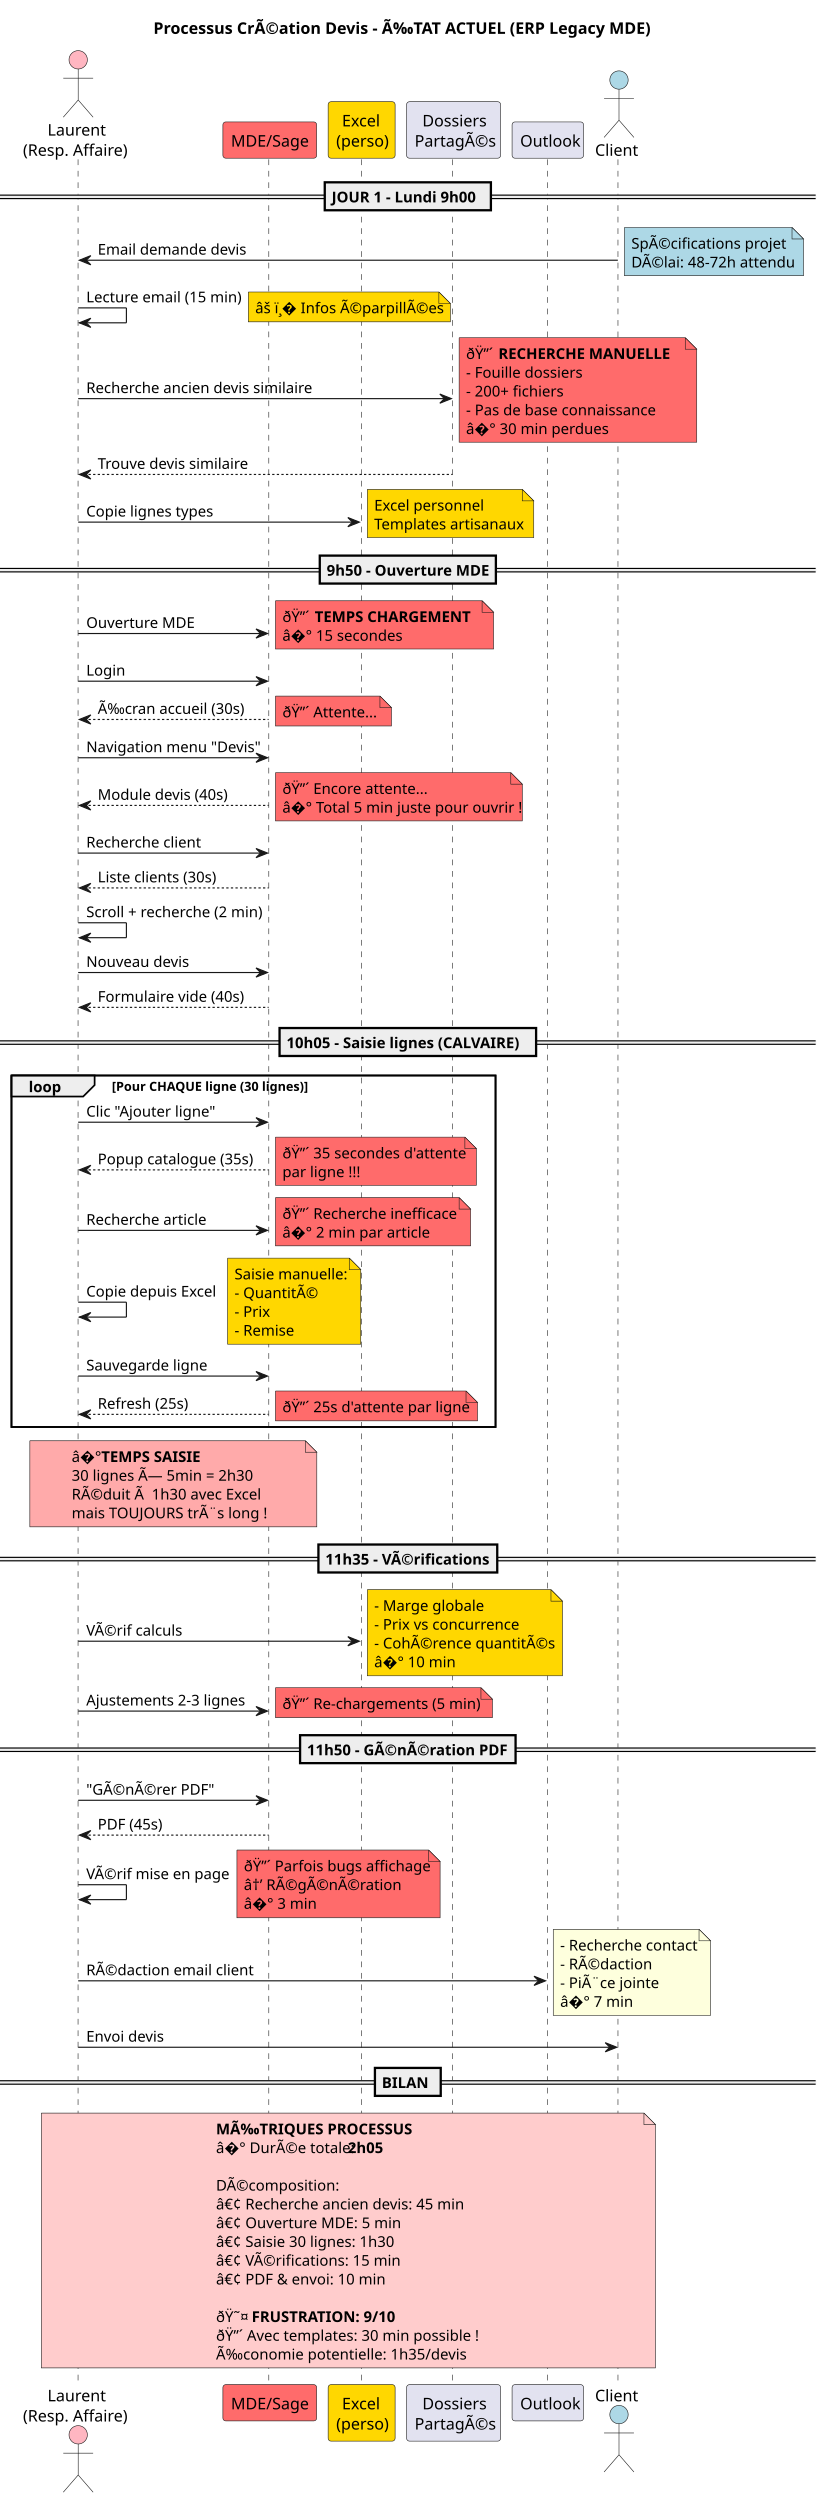
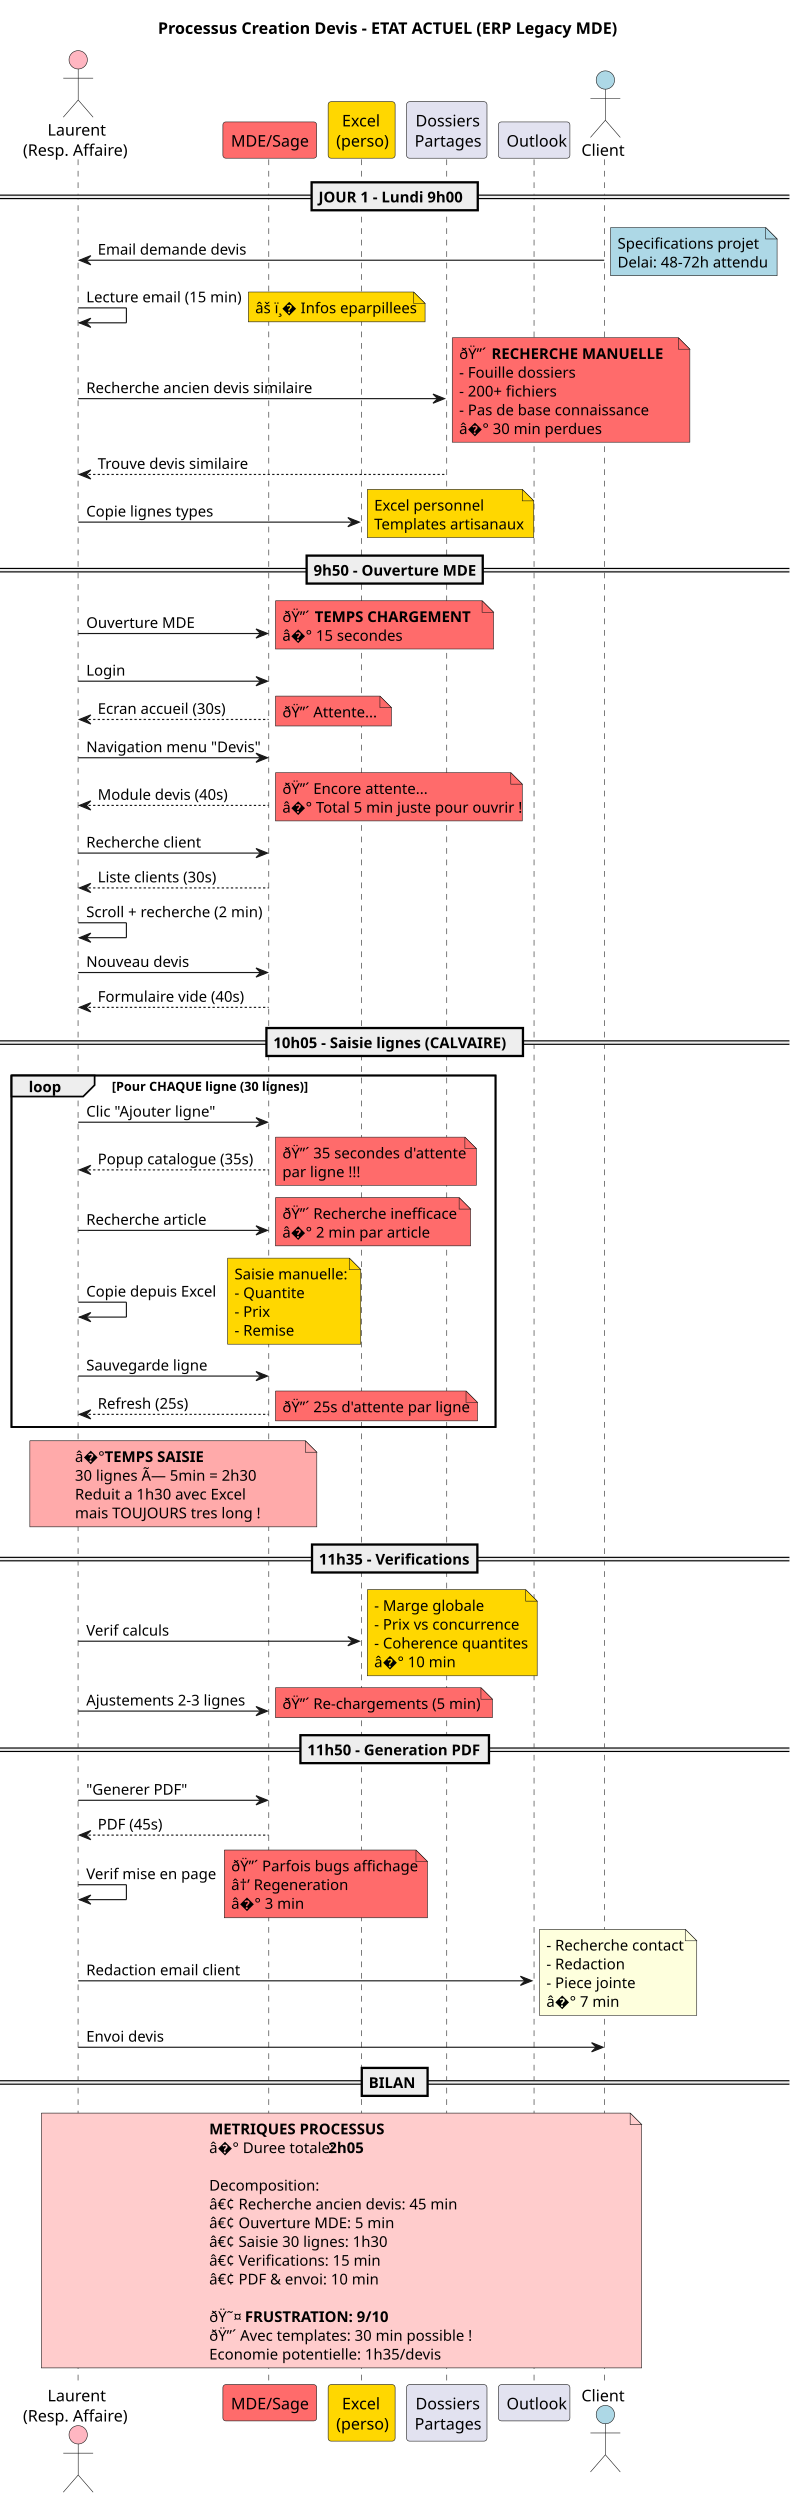
- <svg xmlns="http://www.w3.org/2000/svg" contentStyleType="text/css" height="2178px" preserveAspectRatio="none" style="width:717px;height:2178px;background:#FFFFFF;" version="1.1" viewBox="0 0 717 2178" width="717px" zoomAndPan="magnify">
+ <svg xmlns="http://www.w3.org/2000/svg" contentStyleType="text/css" height="2178px" preserveAspectRatio="none" style="width:694px;height:2178px;background:#FFFFFF;" version="1.1" viewBox="0 0 694 2178" width="694px" zoomAndPan="magnify">
  <defs />
  <g>
-     <text fill="#000000" font-family="sans-serif" font-size="14" font-weight="bold" lengthAdjust="spacing" textLength="442.326" x="133.637" y="29.533">Processus CrÃ©ation Devis - Ã‰TAT ACTUEL (ERP Legacy MDE)</text>
+     <text fill="#000000" font-family="sans-serif" font-size="14" font-weight="bold" lengthAdjust="spacing" textLength="411.537" x="137.588" y="29.533">Processus Creation Devis - ETAT ACTUEL (ERP Legacy MDE)</text>
    <rect fill="none" height="306.219" style="stroke:#000000;stroke-width:1.5;" width="421.718" x="10" y="936.969" />
    <line style="stroke:#181818;stroke-width:0.5;stroke-dasharray:5.0,5.0;" x1="68" x2="68" y1="138.828" y2="2078.492" />
    <line style="stroke:#181818;stroke-width:0.5;stroke-dasharray:5.0,5.0;" x1="234.181" x2="234.181" y1="138.828" y2="2078.492" />
    <line style="stroke:#181818;stroke-width:0.5;stroke-dasharray:5.0,5.0;" x1="314.877" x2="314.877" y1="138.828" y2="2078.492" />
-     <line style="stroke:#181818;stroke-width:0.5;stroke-dasharray:5.0,5.0;" x1="394.222" x2="394.222" y1="138.828" y2="2078.492" />
-     <line style="stroke:#181818;stroke-width:0.5;stroke-dasharray:5.0,5.0;" x1="477.123" x2="477.123" y1="138.828" y2="2078.492" />
-     <line style="stroke:#181818;stroke-width:0.5;stroke-dasharray:5.0,5.0;" x1="538.371" x2="538.371" y1="138.828" y2="2078.492" />
+     <line style="stroke:#181818;stroke-width:0.5;stroke-dasharray:5.0,5.0;" x1="389.222" x2="389.222" y1="138.828" y2="2078.492" />
+     <line style="stroke:#181818;stroke-width:0.5;stroke-dasharray:5.0,5.0;" x1="465.256" x2="465.256" y1="138.828" y2="2078.492" />
+     <line style="stroke:#181818;stroke-width:0.5;stroke-dasharray:5.0,5.0;" x1="526.504" x2="526.504" y1="138.828" y2="2078.492" />
    <text fill="#000000" font-family="sans-serif" font-size="14" lengthAdjust="spacing" textLength="47.482" x="41.383" y="118.143">Laurent</text>
    <text fill="#000000" font-family="sans-serif" font-size="14" lengthAdjust="spacing" textLength="90.248" x="20" y="135.752">(Resp. Affaire)</text>
    <ellipse cx="68.124" cy="52.109" fill="#FFB6C1" rx="8" ry="8" style="stroke:#181818;stroke-width:0.5;" />
    <path d="M68.124,60.109 L68.124,87.109 M55.124,68.109 L81.124,68.109 M68.124,87.109 L55.124,102.109 M68.124,87.109 L81.124,102.109 " fill="none" style="stroke:#181818;stroke-width:0.5;" />
    <text fill="#000000" font-family="sans-serif" font-size="14" lengthAdjust="spacing" textLength="47.482" x="41.383" y="2092.025">Laurent</text>
    <text fill="#000000" font-family="sans-serif" font-size="14" lengthAdjust="spacing" textLength="90.248" x="20" y="2109.635">(Resp. Affaire)</text>
    <ellipse cx="68.124" cy="2121.211" fill="#FFB6C1" rx="8" ry="8" style="stroke:#181818;stroke-width:0.5;" />
    <path d="M68.124,2129.211 L68.124,2156.211 M55.124,2137.211 L81.124,2137.211 M68.124,2156.211 L55.124,2171.211 M68.124,2156.211 L81.124,2171.211 " fill="none" style="stroke:#181818;stroke-width:0.5;" />
    <rect fill="#FF6B6B" height="31.609" rx="2.5" ry="2.5" style="stroke:#181818;stroke-width:0.5;" width="81.696" x="194.181" y="106.219" />
    <text fill="#000000" font-family="sans-serif" font-size="14" lengthAdjust="spacing" textLength="67.696" x="201.181" y="127.752">MDE/Sage</text>
    <rect fill="#FF6B6B" height="31.609" rx="2.5" ry="2.5" style="stroke:#181818;stroke-width:0.5;" width="81.696" x="194.181" y="2077.492" />
    <text fill="#000000" font-family="sans-serif" font-size="14" lengthAdjust="spacing" textLength="67.696" x="201.181" y="2099.025">MDE/Sage</text>
    <rect fill="#FFD700" height="49.219" rx="2.5" ry="2.5" style="stroke:#181818;stroke-width:0.5;" width="58.345" x="285.877" y="88.609" />
    <text fill="#000000" font-family="sans-serif" font-size="14" lengthAdjust="spacing" textLength="34.234" x="297.932" y="110.143">Excel</text>
    <text fill="#000000" font-family="sans-serif" font-size="14" lengthAdjust="spacing" textLength="44.345" x="292.877" y="127.752">(perso)</text>
    <rect fill="#FFD700" height="49.219" rx="2.5" ry="2.5" style="stroke:#181818;stroke-width:0.5;" width="58.345" x="285.877" y="2077.492" />
    <text fill="#000000" font-family="sans-serif" font-size="14" lengthAdjust="spacing" textLength="34.234" x="297.932" y="2099.025">Excel</text>
    <text fill="#000000" font-family="sans-serif" font-size="14" lengthAdjust="spacing" textLength="44.345" x="292.877" y="2116.635">(perso)</text>
-     <rect fill="#E2E2F0" height="49.219" rx="2.5" ry="2.5" style="stroke:#181818;stroke-width:0.5;" width="81.901" x="354.222" y="88.609" />
-     <text fill="#000000" font-family="sans-serif" font-size="14" lengthAdjust="spacing" textLength="54.455" x="367.945" y="110.143">Dossiers</text>
-     <text fill="#000000" font-family="sans-serif" font-size="14" lengthAdjust="spacing" textLength="67.901" x="361.222" y="127.752">PartagÃ©s</text>
-     <rect fill="#E2E2F0" height="49.219" rx="2.5" ry="2.5" style="stroke:#181818;stroke-width:0.5;" width="81.901" x="354.222" y="2077.492" />
-     <text fill="#000000" font-family="sans-serif" font-size="14" lengthAdjust="spacing" textLength="54.455" x="367.945" y="2099.025">Dossiers</text>
-     <text fill="#000000" font-family="sans-serif" font-size="14" lengthAdjust="spacing" textLength="67.901" x="361.222" y="2116.635">PartagÃ©s</text>
-     <rect fill="#E2E2F0" height="31.609" rx="2.5" ry="2.5" style="stroke:#181818;stroke-width:0.5;" width="62.248" x="446.123" y="106.219" />
-     <text fill="#000000" font-family="sans-serif" font-size="14" lengthAdjust="spacing" textLength="48.248" x="453.123" y="127.752">Outlook</text>
-     <rect fill="#E2E2F0" height="31.609" rx="2.5" ry="2.5" style="stroke:#181818;stroke-width:0.5;" width="62.248" x="446.123" y="2077.492" />
-     <text fill="#000000" font-family="sans-serif" font-size="14" lengthAdjust="spacing" textLength="48.248" x="453.123" y="2099.025">Outlook</text>
-     <text fill="#000000" font-family="sans-serif" font-size="14" lengthAdjust="spacing" textLength="35.793" x="518.371" y="135.752">Client</text>
-     <ellipse cx="539.268" cy="69.719" fill="#ADD8E6" rx="8" ry="8" style="stroke:#181818;stroke-width:0.5;" />
-     <path d="M539.268,77.719 L539.268,104.719 M526.268,85.719 L552.268,85.719 M539.268,104.719 L526.268,119.719 M539.268,104.719 L552.268,119.719 " fill="none" style="stroke:#181818;stroke-width:0.5;" />
-     <text fill="#000000" font-family="sans-serif" font-size="14" lengthAdjust="spacing" textLength="35.793" x="518.371" y="2092.025">Client</text>
-     <ellipse cx="539.268" cy="2103.602" fill="#ADD8E6" rx="8" ry="8" style="stroke:#181818;stroke-width:0.5;" />
-     <path d="M539.268,2111.602 L539.268,2138.602 M526.268,2119.602 L552.268,2119.602 M539.268,2138.602 L526.268,2153.602 M539.268,2138.602 L552.268,2153.602 " fill="none" style="stroke:#181818;stroke-width:0.5;" />
-     <rect fill="#EEEEEE" height="3" style="stroke:#EEEEEE;stroke-width:1;" width="710.6" x="0" y="170.004" />
-     <line style="stroke:#000000;stroke-width:1;" x1="0" x2="710.6" y1="170.004" y2="170.004" />
-     <line style="stroke:#000000;stroke-width:1;" x1="0" x2="710.6" y1="173.004" y2="173.004" />
-     <rect fill="#EEEEEE" height="24.352" style="stroke:#000000;stroke-width:2;" width="144.743" x="282.928" y="158.828" />
-     <text fill="#000000" font-family="sans-serif" font-size="13" font-weight="bold" lengthAdjust="spacing" textLength="127.131" x="288.928" y="176.323">JOUR 1 - Lundi 9h00</text>
+     <rect fill="#E2E2F0" height="49.219" rx="2.5" ry="2.5" style="stroke:#181818;stroke-width:0.5;" width="70.034" x="354.222" y="88.609" />
+     <text fill="#000000" font-family="sans-serif" font-size="14" lengthAdjust="spacing" textLength="54.455" x="362.011" y="110.143">Dossiers</text>
+     <text fill="#000000" font-family="sans-serif" font-size="14" lengthAdjust="spacing" textLength="56.034" x="361.222" y="127.752">Partages</text>
+     <rect fill="#E2E2F0" height="49.219" rx="2.5" ry="2.5" style="stroke:#181818;stroke-width:0.5;" width="70.034" x="354.222" y="2077.492" />
+     <text fill="#000000" font-family="sans-serif" font-size="14" lengthAdjust="spacing" textLength="54.455" x="362.011" y="2099.025">Dossiers</text>
+     <text fill="#000000" font-family="sans-serif" font-size="14" lengthAdjust="spacing" textLength="56.034" x="361.222" y="2116.635">Partages</text>
+     <rect fill="#E2E2F0" height="31.609" rx="2.5" ry="2.5" style="stroke:#181818;stroke-width:0.5;" width="62.248" x="434.256" y="106.219" />
+     <text fill="#000000" font-family="sans-serif" font-size="14" lengthAdjust="spacing" textLength="48.248" x="441.256" y="127.752">Outlook</text>
+     <rect fill="#E2E2F0" height="31.609" rx="2.5" ry="2.5" style="stroke:#181818;stroke-width:0.5;" width="62.248" x="434.256" y="2077.492" />
+     <text fill="#000000" font-family="sans-serif" font-size="14" lengthAdjust="spacing" textLength="48.248" x="441.256" y="2099.025">Outlook</text>
+     <text fill="#000000" font-family="sans-serif" font-size="14" lengthAdjust="spacing" textLength="35.793" x="506.504" y="135.752">Client</text>
+     <ellipse cx="527.4" cy="69.719" fill="#ADD8E6" rx="8" ry="8" style="stroke:#181818;stroke-width:0.5;" />
+     <path d="M527.4,77.719 L527.4,104.719 M514.4,85.719 L540.4,85.719 M527.4,104.719 L514.4,119.719 M527.4,104.719 L540.4,119.719 " fill="none" style="stroke:#181818;stroke-width:0.5;" />
+     <text fill="#000000" font-family="sans-serif" font-size="14" lengthAdjust="spacing" textLength="35.793" x="506.504" y="2092.025">Client</text>
+     <ellipse cx="527.4" cy="2103.602" fill="#ADD8E6" rx="8" ry="8" style="stroke:#181818;stroke-width:0.5;" />
+     <path d="M527.4,2111.602 L527.4,2138.602 M514.4,2119.602 L540.4,2119.602 M527.4,2138.602 L514.4,2153.602 M527.4,2138.602 L540.4,2153.602 " fill="none" style="stroke:#181818;stroke-width:0.5;" />
+     <rect fill="#EEEEEE" height="3" style="stroke:#EEEEEE;stroke-width:1;" width="687.713" x="0" y="170.004" />
+     <line style="stroke:#000000;stroke-width:1;" x1="0" x2="687.713" y1="170.004" y2="170.004" />
+     <line style="stroke:#000000;stroke-width:1;" x1="0" x2="687.713" y1="173.004" y2="173.004" />
+     <rect fill="#EEEEEE" height="24.352" style="stroke:#000000;stroke-width:2;" width="144.743" x="271.485" y="158.828" />
+     <text fill="#000000" font-family="sans-serif" font-size="13" font-weight="bold" lengthAdjust="spacing" textLength="127.131" x="277.485" y="176.323">JOUR 1 - Lundi 9h00</text>
    <polygon fill="#181818" points="79.124,222.707,69.124,226.707,79.124,230.707,75.124,226.707" style="stroke:#181818;stroke-width:1;" />
-     <line style="stroke:#181818;stroke-width:1;" x1="73.124" x2="538.268" y1="226.707" y2="226.707" />
+     <line style="stroke:#181818;stroke-width:1;" x1="73.124" x2="526.4" y1="226.707" y2="226.707" />
    <text fill="#000000" font-family="sans-serif" font-size="13" lengthAdjust="spacing" textLength="124.287" x="85.124" y="221.851">Email demande devis</text>
-     <path d="M544,198.18 L544,240.18 L700,240.18 L700,208.18 L690,198.18 L544,198.18 " fill="#ADD8E6" style="stroke:#181818;stroke-width:0.5;" />
-     <path d="M690,198.18 L690,208.18 L700,208.18 L690,198.18 " fill="#ADD8E6" style="stroke:#181818;stroke-width:0.5;" />
-     <text fill="#000000" font-family="sans-serif" font-size="13" lengthAdjust="spacing" textLength="127.359" x="550" y="216.675">SpÃ©cifications projet</text>
-     <text fill="#000000" font-family="sans-serif" font-size="13" lengthAdjust="spacing" textLength="135.332" x="550" y="233.026">DÃ©lai: 48-72h attendu</text>
+     <path d="M532,198.18 L532,240.18 L677,240.18 L677,208.18 L667,198.18 L532,198.18 " fill="#ADD8E6" style="stroke:#181818;stroke-width:0.5;" />
+     <path d="M667,198.18 L667,208.18 L677,208.18 L667,198.18 " fill="#ADD8E6" style="stroke:#181818;stroke-width:0.5;" />
+     <text fill="#000000" font-family="sans-serif" font-size="13" lengthAdjust="spacing" textLength="116.34" x="538" y="216.675">Specifications projet</text>
+     <text fill="#000000" font-family="sans-serif" font-size="13" lengthAdjust="spacing" textLength="124.312" x="538" y="233.026">Delai: 48-72h attendu</text>
    <line style="stroke:#181818;stroke-width:1;" x1="68.124" x2="110.124" y1="268.234" y2="268.234" />
    <line style="stroke:#181818;stroke-width:1;" x1="110.124" x2="110.124" y1="268.234" y2="281.234" />
    <line style="stroke:#181818;stroke-width:1;" x1="69.124" x2="110.124" y1="281.234" y2="281.234" />
    <polygon fill="#181818" points="79.124,277.234,69.124,281.234,79.124,285.234,75.124,281.234" style="stroke:#181818;stroke-width:1;" />
    <text fill="#000000" font-family="sans-serif" font-size="13" lengthAdjust="spacing" textLength="129.327" x="75.124" y="263.378">Lecture email (15 min)</text>
-     <path d="M216.327,254.383 L216.327,280.383 L392.327,280.383 L392.327,264.383 L382.327,254.383 L216.327,254.383 " fill="#FFD700" style="stroke:#181818;stroke-width:0.5;" />
-     <path d="M382.327,254.383 L382.327,264.383 L392.327,264.383 L382.327,254.383 " fill="#FFD700" style="stroke:#181818;stroke-width:0.5;" />
-     <text fill="#000000" font-family="sans-serif" font-size="13" lengthAdjust="spacing" textLength="155.352" x="222.327" y="272.878">âš ï¸� Infos Ã©parpillÃ©es</text>
-     <polygon fill="#181818" points="383.172,343.289,393.172,347.289,383.172,351.289,387.172,347.289" style="stroke:#181818;stroke-width:1;" />
-     <line style="stroke:#181818;stroke-width:1;" x1="68.124" x2="389.172" y1="347.289" y2="347.289" />
+     <path d="M216.327,254.383 L216.327,280.383 L370.327,280.383 L370.327,264.383 L360.327,254.383 L216.327,254.383 " fill="#FFD700" style="stroke:#181818;stroke-width:0.5;" />
+     <path d="M360.327,254.383 L360.327,264.383 L370.327,264.383 L360.327,254.383 " fill="#FFD700" style="stroke:#181818;stroke-width:0.5;" />
+     <text fill="#000000" font-family="sans-serif" font-size="13" lengthAdjust="spacing" textLength="133.314" x="222.327" y="272.878">âš ï¸� Infos eparpillees</text>
+     <polygon fill="#181818" points="377.239,343.289,387.239,347.289,377.239,351.289,381.239,347.289" style="stroke:#181818;stroke-width:1;" />
+     <line style="stroke:#181818;stroke-width:1;" x1="68.124" x2="383.239" y1="347.289" y2="347.289" />
    <text fill="#000000" font-family="sans-serif" font-size="13" lengthAdjust="spacing" textLength="190.03" x="75.124" y="342.433">Recherche ancien devis similaire</text>
-     <path d="M400,294.234 L400,385.234 L607,385.234 L607,304.234 L597,294.234 L400,294.234 " fill="#FF6B6B" style="stroke:#181818;stroke-width:0.5;" />
-     <path d="M597,294.234 L597,304.234 L607,304.234 L597,294.234 " fill="#FF6B6B" style="stroke:#181818;stroke-width:0.5;" />
-     <text fill="#000000" font-family="sans-serif" font-size="13" lengthAdjust="spacing" textLength="24.559" x="406" y="312.729">ðŸ”´</text>
-     <text fill="#000000" font-family="sans-serif" font-size="13" font-weight="bold" lengthAdjust="spacing" textLength="158.171" x="434.171" y="312.729">RECHERCHE MANUELLE</text>
-     <text fill="#000000" font-family="sans-serif" font-size="13" lengthAdjust="spacing" textLength="98.255" x="406" y="329.081">- Fouille dossiers</text>
-     <text fill="#000000" font-family="sans-serif" font-size="13" lengthAdjust="spacing" textLength="82.012" x="406" y="345.433">- 200+ fichiers</text>
-     <text fill="#000000" font-family="sans-serif" font-size="13" lengthAdjust="spacing" textLength="163.325" x="406" y="361.784">- Pas de base connaissance</text>
-     <text fill="#000000" font-family="sans-serif" font-size="13" lengthAdjust="spacing" textLength="115.4" x="406" y="378.136">â�° 30 min perdues</text>
+     <path d="M394,294.234 L394,385.234 L601,385.234 L601,304.234 L591,294.234 L394,294.234 " fill="#FF6B6B" style="stroke:#181818;stroke-width:0.5;" />
+     <path d="M591,294.234 L591,304.234 L601,304.234 L591,294.234 " fill="#FF6B6B" style="stroke:#181818;stroke-width:0.5;" />
+     <text fill="#000000" font-family="sans-serif" font-size="13" lengthAdjust="spacing" textLength="24.559" x="400" y="312.729">ðŸ”´</text>
+     <text fill="#000000" font-family="sans-serif" font-size="13" font-weight="bold" lengthAdjust="spacing" textLength="158.171" x="428.171" y="312.729">RECHERCHE MANUELLE</text>
+     <text fill="#000000" font-family="sans-serif" font-size="13" lengthAdjust="spacing" textLength="98.255" x="400" y="329.081">- Fouille dossiers</text>
+     <text fill="#000000" font-family="sans-serif" font-size="13" lengthAdjust="spacing" textLength="82.012" x="400" y="345.433">- 200+ fichiers</text>
+     <text fill="#000000" font-family="sans-serif" font-size="13" lengthAdjust="spacing" textLength="163.325" x="400" y="361.784">- Pas de base connaissance</text>
+     <text fill="#000000" font-family="sans-serif" font-size="13" lengthAdjust="spacing" textLength="115.4" x="400" y="378.136">â�° 30 min perdues</text>
    <polygon fill="#181818" points="79.124,409.344,69.124,413.344,79.124,417.344,75.124,413.344" style="stroke:#181818;stroke-width:1;" />
-     <line style="stroke:#181818;stroke-width:1;stroke-dasharray:2.0,2.0;" x1="73.124" x2="394.172" y1="413.344" y2="413.344" />
+     <line style="stroke:#181818;stroke-width:1;stroke-dasharray:2.0,2.0;" x1="73.124" x2="388.239" y1="413.344" y2="413.344" />
    <text fill="#000000" font-family="sans-serif" font-size="13" lengthAdjust="spacing" textLength="125.703" x="85.124" y="408.487">Trouve devis similaire</text>
    <polygon fill="#181818" points="303.049,450.871,313.049,454.871,303.049,458.871,307.049,454.871" style="stroke:#181818;stroke-width:1;" />
    <line style="stroke:#181818;stroke-width:1;" x1="68.124" x2="309.049" y1="454.871" y2="454.871" />
    <text fill="#000000" font-family="sans-serif" font-size="13" lengthAdjust="spacing" textLength="106.228" x="75.124" y="450.015">Copie lignes types</text>
    <path d="M320,426.344 L320,468.344 L465,468.344 L465,436.344 L455,426.344 L320,426.344 " fill="#FFD700" style="stroke:#181818;stroke-width:0.5;" />
    <path d="M455,426.344 L455,436.344 L465,436.344 L455,426.344 " fill="#FFD700" style="stroke:#181818;stroke-width:0.5;" />
    <text fill="#000000" font-family="sans-serif" font-size="13" lengthAdjust="spacing" textLength="92.498" x="326" y="444.839">Excel personnel</text>
    <text fill="#000000" font-family="sans-serif" font-size="13" lengthAdjust="spacing" textLength="124.281" x="326" y="461.19">Templates artisanaux</text>
-     <rect fill="#EEEEEE" height="3" style="stroke:#EEEEEE;stroke-width:1;" width="710.6" x="0" y="495.223" />
-     <line style="stroke:#000000;stroke-width:1;" x1="0" x2="710.6" y1="495.223" y2="495.223" />
-     <line style="stroke:#000000;stroke-width:1;" x1="0" x2="710.6" y1="498.223" y2="498.223" />
-     <rect fill="#EEEEEE" height="24.352" style="stroke:#000000;stroke-width:2;" width="153.426" x="278.587" y="484.047" />
-     <text fill="#000000" font-family="sans-serif" font-size="13" font-weight="bold" lengthAdjust="spacing" textLength="135.815" x="284.587" y="501.542">9h50 - Ouverture MDE</text>
+     <rect fill="#EEEEEE" height="3" style="stroke:#EEEEEE;stroke-width:1;" width="687.713" x="0" y="495.223" />
+     <line style="stroke:#000000;stroke-width:1;" x1="0" x2="687.713" y1="495.223" y2="495.223" />
+     <line style="stroke:#000000;stroke-width:1;" x1="0" x2="687.713" y1="498.223" y2="498.223" />
+     <rect fill="#EEEEEE" height="24.352" style="stroke:#000000;stroke-width:2;" width="153.426" x="267.143" y="484.047" />
+     <text fill="#000000" font-family="sans-serif" font-size="13" font-weight="bold" lengthAdjust="spacing" textLength="135.815" x="273.143" y="501.542">9h50 - Ouverture MDE</text>
    <polygon fill="#181818" points="223.029,547.926,233.029,551.926,223.029,555.926,227.029,551.926" style="stroke:#181818;stroke-width:1;" />
    <line style="stroke:#181818;stroke-width:1;" x1="68.124" x2="229.029" y1="551.926" y2="551.926" />
    <text fill="#000000" font-family="sans-serif" font-size="13" lengthAdjust="spacing" textLength="90.302" x="75.124" y="547.069">Ouverture MDE</text>
    <path d="M240,523.398 L240,565.398 L430,565.398 L430,533.398 L420,523.398 L240,523.398 " fill="#FF6B6B" style="stroke:#181818;stroke-width:0.5;" />
    <path d="M420,523.398 L420,533.398 L430,533.398 L420,523.398 " fill="#FF6B6B" style="stroke:#181818;stroke-width:0.5;" />
    <text fill="#000000" font-family="sans-serif" font-size="13" lengthAdjust="spacing" textLength="24.559" x="246" y="541.894">ðŸ”´</text>
    <text fill="#000000" font-family="sans-serif" font-size="13" font-weight="bold" lengthAdjust="spacing" textLength="141.559" x="274.171" y="541.894">TEMPS CHARGEMENT</text>
    <text fill="#000000" font-family="sans-serif" font-size="13" lengthAdjust="spacing" textLength="99.512" x="246" y="558.245">â�° 15 secondes</text>
    <polygon fill="#181818" points="223.029,589.453,233.029,593.453,223.029,597.453,227.029,593.453" style="stroke:#181818;stroke-width:1;" />
    <line style="stroke:#181818;stroke-width:1;" x1="68.124" x2="229.029" y1="593.453" y2="593.453" />
    <text fill="#000000" font-family="sans-serif" font-size="13" lengthAdjust="spacing" textLength="31.808" x="75.124" y="588.597">Login</text>
    <polygon fill="#181818" points="79.124,622.805,69.124,626.805,79.124,630.805,75.124,626.805" style="stroke:#181818;stroke-width:1;" />
    <line style="stroke:#181818;stroke-width:1;stroke-dasharray:2.0,2.0;" x1="73.124" x2="234.029" y1="626.805" y2="626.805" />
-     <text fill="#000000" font-family="sans-serif" font-size="13" lengthAdjust="spacing" textLength="126.998" x="85.124" y="621.948">Ã‰cran accueil (30s)</text>
+     <text fill="#000000" font-family="sans-serif" font-size="13" lengthAdjust="spacing" textLength="111.268" x="85.124" y="621.948">Ecran accueil (30s)</text>
    <path d="M240,606.453 L240,632.453 L341,632.453 L341,616.453 L331,606.453 L240,606.453 " fill="#FF6B6B" style="stroke:#181818;stroke-width:0.5;" />
    <path d="M331,606.453 L331,616.453 L341,616.453 L331,606.453 " fill="#FF6B6B" style="stroke:#181818;stroke-width:0.5;" />
    <text fill="#000000" font-family="sans-serif" font-size="13" lengthAdjust="spacing" textLength="80.203" x="246" y="624.948">ðŸ”´ Attente...</text>
    <polygon fill="#181818" points="223.029,656.156,233.029,660.156,223.029,664.156,227.029,660.156" style="stroke:#181818;stroke-width:1;" />
    <line style="stroke:#181818;stroke-width:1;" x1="68.124" x2="229.029" y1="660.156" y2="660.156" />
    <text fill="#000000" font-family="sans-serif" font-size="13" lengthAdjust="spacing" textLength="142.905" x="75.124" y="655.3">Navigation menu "Devis"</text>
    <polygon fill="#181818" points="79.124,697.684,69.124,701.684,79.124,705.684,75.124,701.684" style="stroke:#181818;stroke-width:1;" />
    <line style="stroke:#181818;stroke-width:1;stroke-dasharray:2.0,2.0;" x1="73.124" x2="234.029" y1="701.684" y2="701.684" />
    <text fill="#000000" font-family="sans-serif" font-size="13" lengthAdjust="spacing" textLength="109.827" x="85.124" y="696.827">Module devis (40s)</text>
    <path d="M240,673.156 L240,715.156 L455,715.156 L455,683.156 L445,673.156 L240,673.156 " fill="#FF6B6B" style="stroke:#181818;stroke-width:0.5;" />
    <path d="M445,673.156 L445,683.156 L455,683.156 L445,673.156 " fill="#FF6B6B" style="stroke:#181818;stroke-width:0.5;" />
    <text fill="#000000" font-family="sans-serif" font-size="13" lengthAdjust="spacing" textLength="123.564" x="246" y="691.651">ðŸ”´ Encore attente...</text>
    <text fill="#000000" font-family="sans-serif" font-size="13" lengthAdjust="spacing" textLength="194.137" x="246" y="708.003">â�° Total 5 min juste pour ouvrir !</text>
    <polygon fill="#181818" points="223.029,739.211,233.029,743.211,223.029,747.211,227.029,743.211" style="stroke:#181818;stroke-width:1;" />
    <line style="stroke:#181818;stroke-width:1;" x1="68.124" x2="229.029" y1="743.211" y2="743.211" />
    <text fill="#000000" font-family="sans-serif" font-size="13" lengthAdjust="spacing" textLength="96.827" x="75.124" y="738.355">Recherche client</text>
    <polygon fill="#181818" points="79.124,769.562,69.124,773.562,79.124,777.562,75.124,773.562" style="stroke:#181818;stroke-width:1;" />
    <line style="stroke:#181818;stroke-width:1;stroke-dasharray:2.0,2.0;" x1="73.124" x2="234.029" y1="773.562" y2="773.562" />
    <text fill="#000000" font-family="sans-serif" font-size="13" lengthAdjust="spacing" textLength="101.15" x="85.124" y="768.706">Liste clients (30s)</text>
    <line style="stroke:#181818;stroke-width:1;" x1="68.124" x2="110.124" y1="803.914" y2="803.914" />
    <line style="stroke:#181818;stroke-width:1;" x1="110.124" x2="110.124" y1="803.914" y2="816.914" />
    <line style="stroke:#181818;stroke-width:1;" x1="69.124" x2="110.124" y1="816.914" y2="816.914" />
    <polygon fill="#181818" points="79.124,812.914,69.124,816.914,79.124,820.914,75.124,816.914" style="stroke:#181818;stroke-width:1;" />
    <text fill="#000000" font-family="sans-serif" font-size="13" lengthAdjust="spacing" textLength="149.189" x="75.124" y="799.058">Scroll + recherche (2 min)</text>
    <polygon fill="#181818" points="223.029,843.266,233.029,847.266,223.029,851.266,227.029,847.266" style="stroke:#181818;stroke-width:1;" />
    <line style="stroke:#181818;stroke-width:1;" x1="68.124" x2="229.029" y1="847.266" y2="847.266" />
    <text fill="#000000" font-family="sans-serif" font-size="13" lengthAdjust="spacing" textLength="85.998" x="75.124" y="842.409">Nouveau devis</text>
    <polygon fill="#181818" points="79.124,873.617,69.124,877.617,79.124,881.617,75.124,877.617" style="stroke:#181818;stroke-width:1;" />
    <line style="stroke:#181818;stroke-width:1;stroke-dasharray:2.0,2.0;" x1="73.124" x2="234.029" y1="877.617" y2="877.617" />
    <text fill="#000000" font-family="sans-serif" font-size="13" lengthAdjust="spacing" textLength="122.814" x="85.124" y="872.761">Formulaire vide (40s)</text>
-     <rect fill="#EEEEEE" height="3" style="stroke:#EEEEEE;stroke-width:1;" width="710.6" x="0" y="906.793" />
-     <line style="stroke:#000000;stroke-width:1;" x1="0" x2="710.6" y1="906.793" y2="906.793" />
-     <line style="stroke:#000000;stroke-width:1;" x1="0" x2="710.6" y1="909.793" y2="909.793" />
-     <rect fill="#EEEEEE" height="24.352" style="stroke:#000000;stroke-width:2;" width="223.504" x="243.548" y="895.617" />
-     <text fill="#000000" font-family="sans-serif" font-size="13" font-weight="bold" lengthAdjust="spacing" textLength="205.893" x="249.548" y="913.112">10h05 - Saisie lignes (CALVAIRE)</text>
+     <rect fill="#EEEEEE" height="3" style="stroke:#EEEEEE;stroke-width:1;" width="687.713" x="0" y="906.793" />
+     <line style="stroke:#000000;stroke-width:1;" x1="0" x2="687.713" y1="906.793" y2="906.793" />
+     <line style="stroke:#000000;stroke-width:1;" x1="0" x2="687.713" y1="909.793" y2="909.793" />
+     <rect fill="#EEEEEE" height="24.352" style="stroke:#000000;stroke-width:2;" width="223.504" x="232.104" y="895.617" />
+     <text fill="#000000" font-family="sans-serif" font-size="13" font-weight="bold" lengthAdjust="spacing" textLength="205.893" x="238.104" y="913.112">10h05 - Saisie lignes (CALVAIRE)</text>
    <path d="M10,936.969 L82.435,936.969 L82.435,945.32 L72.435,955.32 L10,955.32 L10,936.969 " fill="#EEEEEE" style="stroke:#000000;stroke-width:1.5;" />
    <rect fill="none" height="306.219" style="stroke:#000000;stroke-width:1.5;" width="421.718" x="10" y="936.969" />
    <text fill="#000000" font-family="sans-serif" font-size="13" font-weight="bold" lengthAdjust="spacing" textLength="27.435" x="25" y="951.464">loop</text>
    <text fill="#000000" font-family="sans-serif" font-size="11" font-weight="bold" lengthAdjust="spacing" textLength="169.292" x="97.435" y="950.388">[Pour CHAQUE ligne (30 lignes)]</text>
    <polygon fill="#181818" points="223.029,973.672,233.029,977.672,223.029,981.672,227.029,977.672" style="stroke:#181818;stroke-width:1;" />
    <line style="stroke:#181818;stroke-width:1;" x1="68.124" x2="229.029" y1="977.672" y2="977.672" />
    <text fill="#000000" font-family="sans-serif" font-size="13" lengthAdjust="spacing" textLength="106.774" x="75.124" y="972.815">Clic "Ajouter ligne"</text>
    <polygon fill="#181818" points="79.124,1015.199,69.124,1019.199,79.124,1023.199,75.124,1019.199" style="stroke:#181818;stroke-width:1;" />
    <line style="stroke:#181818;stroke-width:1;stroke-dasharray:2.0,2.0;" x1="73.124" x2="234.029" y1="1019.199" y2="1019.199" />
    <text fill="#000000" font-family="sans-serif" font-size="13" lengthAdjust="spacing" textLength="130.812" x="85.124" y="1014.343">Popup catalogue (35s)</text>
    <path d="M240,990.672 L240,1032.672 L415,1032.672 L415,1000.672 L405,990.672 L240,990.672 " fill="#FF6B6B" style="stroke:#181818;stroke-width:0.5;" />
    <path d="M405,990.672 L405,1000.672 L415,1000.672 L405,990.672 " fill="#FF6B6B" style="stroke:#181818;stroke-width:0.5;" />
    <text fill="#000000" font-family="sans-serif" font-size="13" lengthAdjust="spacing" textLength="154.972" x="246" y="1009.167">ðŸ”´ 35 secondes d'attente</text>
    <text fill="#000000" font-family="sans-serif" font-size="13" lengthAdjust="spacing" textLength="64.314" x="246" y="1025.519">par ligne !!!</text>
    <polygon fill="#181818" points="223.029,1067.902,233.029,1071.902,223.029,1075.902,227.029,1071.902" style="stroke:#181818;stroke-width:1;" />
    <line style="stroke:#181818;stroke-width:1;" x1="68.124" x2="229.029" y1="1071.902" y2="1071.902" />
    <text fill="#000000" font-family="sans-serif" font-size="13" lengthAdjust="spacing" textLength="101.156" x="75.124" y="1067.046">Recherche article</text>
    <path d="M240,1043.375 L240,1085.375 L410,1085.375 L410,1053.375 L400,1043.375 L240,1043.375 " fill="#FF6B6B" style="stroke:#181818;stroke-width:0.5;" />
    <path d="M400,1043.375 L400,1053.375 L410,1053.375 L400,1043.375 " fill="#FF6B6B" style="stroke:#181818;stroke-width:0.5;" />
    <text fill="#000000" font-family="sans-serif" font-size="13" lengthAdjust="spacing" textLength="149.57" x="246" y="1061.87">ðŸ”´ Recherche inefficace</text>
    <text fill="#000000" font-family="sans-serif" font-size="13" lengthAdjust="spacing" textLength="118.269" x="246" y="1078.222">â�° 2 min par article</text>
    <line style="stroke:#181818;stroke-width:1;" x1="68.124" x2="110.124" y1="1134.457" y2="1134.457" />
    <line style="stroke:#181818;stroke-width:1;" x1="110.124" x2="110.124" y1="1134.457" y2="1147.457" />
    <line style="stroke:#181818;stroke-width:1;" x1="69.124" x2="110.124" y1="1147.457" y2="1147.457" />
    <polygon fill="#181818" points="79.124,1143.457,69.124,1147.457,79.124,1151.457,75.124,1147.457" style="stroke:#181818;stroke-width:1;" />
    <text fill="#000000" font-family="sans-serif" font-size="13" lengthAdjust="spacing" textLength="111.287" x="75.124" y="1129.601">Copie depuis Excel</text>
    <path d="M198.287,1096.078 L198.287,1171.078 L314.287,1171.078 L314.287,1106.078 L304.287,1096.078 L198.287,1096.078 " fill="#FFD700" style="stroke:#181818;stroke-width:0.5;" />
    <path d="M304.287,1096.078 L304.287,1106.078 L314.287,1106.078 L304.287,1096.078 " fill="#FFD700" style="stroke:#181818;stroke-width:0.5;" />
    <text fill="#000000" font-family="sans-serif" font-size="13" lengthAdjust="spacing" textLength="95.386" x="204.287" y="1114.573">Saisie manuelle:</text>
-     <text fill="#000000" font-family="sans-serif" font-size="13" lengthAdjust="spacing" textLength="68.104" x="204.287" y="1130.925">- QuantitÃ©</text>
+     <text fill="#000000" font-family="sans-serif" font-size="13" lengthAdjust="spacing" textLength="57.084" x="204.287" y="1130.925">- Quantite</text>
    <text fill="#000000" font-family="sans-serif" font-size="13" lengthAdjust="spacing" textLength="30.329" x="204.287" y="1147.276">- Prix</text>
    <text fill="#000000" font-family="sans-serif" font-size="13" lengthAdjust="spacing" textLength="52.006" x="204.287" y="1163.628">- Remise</text>
    <polygon fill="#181818" points="223.029,1194.836,233.029,1198.836,223.029,1202.836,227.029,1198.836" style="stroke:#181818;stroke-width:1;" />
    <line style="stroke:#181818;stroke-width:1;" x1="68.124" x2="229.029" y1="1198.836" y2="1198.836" />
    <text fill="#000000" font-family="sans-serif" font-size="13" lengthAdjust="spacing" textLength="101.188" x="75.124" y="1193.979">Sauvegarde ligne</text>
    <polygon fill="#181818" points="79.124,1228.188,69.124,1232.188,79.124,1236.188,75.124,1232.188" style="stroke:#181818;stroke-width:1;" />
    <line style="stroke:#181818;stroke-width:1;stroke-dasharray:2.0,2.0;" x1="73.124" x2="234.029" y1="1232.188" y2="1232.188" />
    <text fill="#000000" font-family="sans-serif" font-size="13" lengthAdjust="spacing" textLength="78.749" x="85.124" y="1227.331">Refresh (25s)</text>
    <path d="M240,1211.836 L240,1237.836 L416,1237.836 L416,1221.836 L406,1211.836 L240,1211.836 " fill="#FF6B6B" style="stroke:#181818;stroke-width:0.5;" />
    <path d="M406,1211.836 L406,1221.836 L416,1221.836 L406,1211.836 " fill="#FF6B6B" style="stroke:#181818;stroke-width:0.5;" />
    <text fill="#000000" font-family="sans-serif" font-size="13" lengthAdjust="spacing" textLength="155.689" x="246" y="1230.331">ðŸ”´ 25s d'attente par ligne</text>
    <path d="M26,1255.188 L26,1330.188 L276,1330.188 L276,1265.188 L266,1255.188 L26,1255.188 " fill="#FFAAAA" style="stroke:#181818;stroke-width:0.5;" />
    <path d="M266,1255.188 L266,1265.188 L276,1265.188 L266,1255.188 " fill="#FFAAAA" style="stroke:#181818;stroke-width:0.5;" />
-     <text fill="#000000" font-family="sans-serif" font-size="13" lengthAdjust="spacing" textLength="22.179" x="62.426" y="1273.683">â�°</text>
-     <text fill="#000000" font-family="sans-serif" font-size="13" font-weight="bold" lengthAdjust="spacing" textLength="91.019" x="88.216" y="1273.683">TEMPS SAISIE</text>
-     <text fill="#000000" font-family="sans-serif" font-size="13" lengthAdjust="spacing" textLength="152.845" x="62.426" y="1290.034">30 lignes Ã— 5min = 2h30</text>
-     <text fill="#000000" font-family="sans-serif" font-size="13" lengthAdjust="spacing" textLength="163.497" x="62.426" y="1306.386">RÃ©duit Ã  1h30 avec Excel</text>
-     <text fill="#000000" font-family="sans-serif" font-size="13" lengthAdjust="spacing" textLength="169.025" x="62.426" y="1322.737">mais TOUJOURS trÃ¨s long !</text>
-     <rect fill="#EEEEEE" height="3" style="stroke:#EEEEEE;stroke-width:1;" width="710.6" x="0" y="1356.77" />
-     <line style="stroke:#000000;stroke-width:1;" x1="0" x2="710.6" y1="1356.77" y2="1356.77" />
-     <line style="stroke:#000000;stroke-width:1;" x1="0" x2="710.6" y1="1359.77" y2="1359.77" />
-     <rect fill="#EEEEEE" height="24.352" style="stroke:#000000;stroke-width:2;" width="155.788" x="277.406" y="1345.594" />
-     <text fill="#000000" font-family="sans-serif" font-size="13" font-weight="bold" lengthAdjust="spacing" textLength="138.176" x="283.406" y="1363.089">11h35 - VÃ©rifications</text>
+     <text fill="#000000" font-family="sans-serif" font-size="13" lengthAdjust="spacing" textLength="22.179" x="65.311" y="1273.683">â�°</text>
+     <text fill="#000000" font-family="sans-serif" font-size="13" font-weight="bold" lengthAdjust="spacing" textLength="91.019" x="91.101" y="1273.683">TEMPS SAISIE</text>
+     <text fill="#000000" font-family="sans-serif" font-size="13" lengthAdjust="spacing" textLength="152.845" x="65.311" y="1290.034">30 lignes Ã— 5min = 2h30</text>
+     <text fill="#000000" font-family="sans-serif" font-size="13" lengthAdjust="spacing" textLength="147.424" x="65.311" y="1306.386">Reduit a 1h30 avec Excel</text>
+     <text fill="#000000" font-family="sans-serif" font-size="13" lengthAdjust="spacing" textLength="163.255" x="65.311" y="1322.737">mais TOUJOURS tres long !</text>
+     <rect fill="#EEEEEE" height="3" style="stroke:#EEEEEE;stroke-width:1;" width="687.713" x="0" y="1356.77" />
+     <line style="stroke:#000000;stroke-width:1;" x1="0" x2="687.713" y1="1356.77" y2="1356.77" />
+     <line style="stroke:#000000;stroke-width:1;" x1="0" x2="687.713" y1="1359.77" y2="1359.77" />
+     <rect fill="#EEEEEE" height="24.352" style="stroke:#000000;stroke-width:2;" width="144.051" x="271.831" y="1345.594" />
+     <text fill="#000000" font-family="sans-serif" font-size="13" font-weight="bold" lengthAdjust="spacing" textLength="126.439" x="277.831" y="1363.089">11h35 - Verifications</text>
    <polygon fill="#181818" points="303.049,1425.824,313.049,1429.824,303.049,1433.824,307.049,1429.824" style="stroke:#181818;stroke-width:1;" />
    <line style="stroke:#181818;stroke-width:1;" x1="68.124" x2="309.049" y1="1429.824" y2="1429.824" />
-     <text fill="#000000" font-family="sans-serif" font-size="13" lengthAdjust="spacing" textLength="81.098" x="75.124" y="1424.968">VÃ©rif calculs</text>
-     <path d="M320,1384.945 L320,1459.945 L490,1459.945 L490,1394.945 L480,1384.945 L320,1384.945 " fill="#FFD700" style="stroke:#181818;stroke-width:0.5;" />
-     <path d="M480,1384.945 L480,1394.945 L490,1394.945 L480,1384.945 " fill="#FFD700" style="stroke:#181818;stroke-width:0.5;" />
+     <text fill="#000000" font-family="sans-serif" font-size="13" lengthAdjust="spacing" textLength="70.078" x="75.124" y="1424.968">Verif calculs</text>
+     <path d="M320,1384.945 L320,1459.945 L468,1459.945 L468,1394.945 L458,1384.945 L320,1384.945 " fill="#FFD700" style="stroke:#181818;stroke-width:0.5;" />
+     <path d="M458,1384.945 L458,1394.945 L468,1394.945 L458,1384.945 " fill="#FFD700" style="stroke:#181818;stroke-width:0.5;" />
    <text fill="#000000" font-family="sans-serif" font-size="13" lengthAdjust="spacing" textLength="90.327" x="326" y="1403.44">- Marge globale</text>
    <text fill="#000000" font-family="sans-serif" font-size="13" lengthAdjust="spacing" textLength="122.091" x="326" y="1419.792">- Prix vs concurrence</text>
-     <text fill="#000000" font-family="sans-serif" font-size="13" lengthAdjust="spacing" textLength="149.951" x="326" y="1436.144">- CohÃ©rence quantitÃ©s</text>
+     <text fill="#000000" font-family="sans-serif" font-size="13" lengthAdjust="spacing" textLength="127.912" x="326" y="1436.144">- Coherence quantites</text>
    <text fill="#000000" font-family="sans-serif" font-size="13" lengthAdjust="spacing" textLength="64.81" x="326" y="1452.495">â�° 10 min</text>
    <polygon fill="#181818" points="223.029,1486.703,233.029,1490.703,223.029,1494.703,227.029,1490.703" style="stroke:#181818;stroke-width:1;" />
    <line style="stroke:#181818;stroke-width:1;" x1="68.124" x2="229.029" y1="1490.703" y2="1490.703" />
    <text fill="#000000" font-family="sans-serif" font-size="13" lengthAdjust="spacing" textLength="131.511" x="75.124" y="1485.847">Ajustements 2-3 lignes</text>
    <path d="M240,1470.352 L240,1496.352 L429,1496.352 L429,1480.352 L419,1470.352 L240,1470.352 " fill="#FF6B6B" style="stroke:#181818;stroke-width:0.5;" />
    <path d="M419,1470.352 L419,1480.352 L429,1480.352 L419,1470.352 " fill="#FF6B6B" style="stroke:#181818;stroke-width:0.5;" />
    <text fill="#000000" font-family="sans-serif" font-size="13" lengthAdjust="spacing" textLength="168.327" x="246" y="1488.847">ðŸ”´ Re-chargements (5 min)</text>
-     <rect fill="#EEEEEE" height="3" style="stroke:#EEEEEE;stroke-width:1;" width="710.6" x="0" y="1522.879" />
-     <line style="stroke:#000000;stroke-width:1;" x1="0" x2="710.6" y1="1522.879" y2="1522.879" />
-     <line style="stroke:#000000;stroke-width:1;" x1="0" x2="710.6" y1="1525.879" y2="1525.879" />
-     <rect fill="#EEEEEE" height="24.352" style="stroke:#000000;stroke-width:2;" width="187.735" x="261.432" y="1511.703" />
-     <text fill="#000000" font-family="sans-serif" font-size="13" font-weight="bold" lengthAdjust="spacing" textLength="170.124" x="267.432" y="1529.198">11h50 - GÃ©nÃ©ration PDF</text>
+     <rect fill="#EEEEEE" height="3" style="stroke:#EEEEEE;stroke-width:1;" width="687.713" x="0" y="1522.879" />
+     <line style="stroke:#000000;stroke-width:1;" x1="0" x2="687.713" y1="1522.879" y2="1522.879" />
+     <line style="stroke:#000000;stroke-width:1;" x1="0" x2="687.713" y1="1525.879" y2="1525.879" />
+     <rect fill="#EEEEEE" height="24.352" style="stroke:#000000;stroke-width:2;" width="164.262" x="261.726" y="1511.703" />
+     <text fill="#000000" font-family="sans-serif" font-size="13" font-weight="bold" lengthAdjust="spacing" textLength="146.65" x="267.726" y="1529.198">11h50 - Generation PDF</text>
    <polygon fill="#181818" points="223.029,1564.406,233.029,1568.406,223.029,1572.406,227.029,1568.406" style="stroke:#181818;stroke-width:1;" />
    <line style="stroke:#181818;stroke-width:1;" x1="68.124" x2="229.029" y1="1568.406" y2="1568.406" />
-     <text fill="#000000" font-family="sans-serif" font-size="13" lengthAdjust="spacing" textLength="108.57" x="75.124" y="1563.55">"GÃ©nÃ©rer PDF"</text>
+     <text fill="#000000" font-family="sans-serif" font-size="13" lengthAdjust="spacing" textLength="86.531" x="75.124" y="1563.55">"Generer PDF"</text>
    <polygon fill="#181818" points="79.124,1594.758,69.124,1598.758,79.124,1602.758,75.124,1598.758" style="stroke:#181818;stroke-width:1;" />
    <line style="stroke:#181818;stroke-width:1;stroke-dasharray:2.0,2.0;" x1="73.124" x2="234.029" y1="1598.758" y2="1598.758" />
    <text fill="#000000" font-family="sans-serif" font-size="13" lengthAdjust="spacing" textLength="59.23" x="85.124" y="1593.901">PDF (45s)</text>
    <line style="stroke:#181818;stroke-width:1;" x1="68.124" x2="110.124" y1="1641.961" y2="1641.961" />
    <line style="stroke:#181818;stroke-width:1;" x1="110.124" x2="110.124" y1="1641.961" y2="1654.961" />
    <line style="stroke:#181818;stroke-width:1;" x1="69.124" x2="110.124" y1="1654.961" y2="1654.961" />
    <polygon fill="#181818" points="79.124,1650.961,69.124,1654.961,79.124,1658.961,75.124,1654.961" style="stroke:#181818;stroke-width:1;" />
-     <text fill="#000000" font-family="sans-serif" font-size="13" lengthAdjust="spacing" textLength="119.412" x="75.124" y="1637.104">VÃ©rif mise en page</text>
-     <path d="M206.412,1611.758 L206.412,1670.758 L383.412,1670.758 L383.412,1621.758 L373.412,1611.758 L206.412,1611.758 " fill="#FF6B6B" style="stroke:#181818;stroke-width:0.5;" />
-     <path d="M373.412,1611.758 L373.412,1621.758 L383.412,1621.758 L373.412,1611.758 " fill="#FF6B6B" style="stroke:#181818;stroke-width:0.5;" />
-     <text fill="#000000" font-family="sans-serif" font-size="13" lengthAdjust="spacing" textLength="156.806" x="212.412" y="1630.253">ðŸ”´ Parfois bugs affichage</text>
-     <text fill="#000000" font-family="sans-serif" font-size="13" lengthAdjust="spacing" textLength="129.721" x="212.412" y="1646.604">â†’ RÃ©gÃ©nÃ©ration</text>
-     <text fill="#000000" font-family="sans-serif" font-size="13" lengthAdjust="spacing" textLength="57.58" x="212.412" y="1662.956">â�° 3 min</text>
-     <polygon fill="#181818" points="465.247,1721.691,475.247,1725.691,465.247,1729.691,469.247,1725.691" style="stroke:#181818;stroke-width:1;" />
-     <line style="stroke:#181818;stroke-width:1;" x1="68.124" x2="471.247" y1="1725.691" y2="1725.691" />
-     <text fill="#000000" font-family="sans-serif" font-size="13" lengthAdjust="spacing" textLength="138.195" x="75.124" y="1720.835">RÃ©daction email client</text>
-     <path d="M482,1680.812 L482,1755.812 L619,1755.812 L619,1690.812 L609,1680.812 L482,1680.812 " fill="#FEFFDD" style="stroke:#181818;stroke-width:0.5;" />
-     <path d="M609,1680.812 L609,1690.812 L619,1690.812 L609,1680.812 " fill="#FEFFDD" style="stroke:#181818;stroke-width:0.5;" />
-     <text fill="#000000" font-family="sans-serif" font-size="13" lengthAdjust="spacing" textLength="116.334" x="488" y="1699.308">- Recherche contact</text>
-     <text fill="#000000" font-family="sans-serif" font-size="13" lengthAdjust="spacing" textLength="77.499" x="488" y="1715.659">- RÃ©daction</text>
-     <text fill="#000000" font-family="sans-serif" font-size="13" lengthAdjust="spacing" textLength="80.92" x="488" y="1732.011">- PiÃ¨ce jointe</text>
-     <text fill="#000000" font-family="sans-serif" font-size="13" lengthAdjust="spacing" textLength="57.58" x="488" y="1748.362">â�° 7 min</text>
-     <polygon fill="#181818" points="527.268,1779.57,537.268,1783.57,527.268,1787.57,531.268,1783.57" style="stroke:#181818;stroke-width:1;" />
-     <line style="stroke:#181818;stroke-width:1;" x1="68.124" x2="533.268" y1="1783.57" y2="1783.57" />
+     <text fill="#000000" font-family="sans-serif" font-size="13" lengthAdjust="spacing" textLength="108.393" x="75.124" y="1637.104">Verif mise en page</text>
+     <path d="M195.393,1611.758 L195.393,1670.758 L372.393,1670.758 L372.393,1621.758 L362.393,1611.758 L195.393,1611.758 " fill="#FF6B6B" style="stroke:#181818;stroke-width:0.5;" />
+     <path d="M362.393,1611.758 L362.393,1621.758 L372.393,1621.758 L362.393,1611.758 " fill="#FF6B6B" style="stroke:#181818;stroke-width:0.5;" />
+     <text fill="#000000" font-family="sans-serif" font-size="13" lengthAdjust="spacing" textLength="156.806" x="201.393" y="1630.253">ðŸ”´ Parfois bugs affichage</text>
+     <text fill="#000000" font-family="sans-serif" font-size="13" lengthAdjust="spacing" textLength="96.662" x="201.393" y="1646.604">â†’ Regeneration</text>
+     <text fill="#000000" font-family="sans-serif" font-size="13" lengthAdjust="spacing" textLength="57.58" x="201.393" y="1662.956">â�° 3 min</text>
+     <polygon fill="#181818" points="453.38,1721.691,463.38,1725.691,453.38,1729.691,457.38,1725.691" style="stroke:#181818;stroke-width:1;" />
+     <line style="stroke:#181818;stroke-width:1;" x1="68.124" x2="459.38" y1="1725.691" y2="1725.691" />
+     <text fill="#000000" font-family="sans-serif" font-size="13" lengthAdjust="spacing" textLength="127.175" x="75.124" y="1720.835">Redaction email client</text>
+     <path d="M470,1680.812 L470,1755.812 L607,1755.812 L607,1690.812 L597,1680.812 L470,1680.812 " fill="#FEFFDD" style="stroke:#181818;stroke-width:0.5;" />
+     <path d="M597,1680.812 L597,1690.812 L607,1690.812 L597,1680.812 " fill="#FEFFDD" style="stroke:#181818;stroke-width:0.5;" />
+     <text fill="#000000" font-family="sans-serif" font-size="13" lengthAdjust="spacing" textLength="116.334" x="476" y="1699.308">- Recherche contact</text>
+     <text fill="#000000" font-family="sans-serif" font-size="13" lengthAdjust="spacing" textLength="66.479" x="476" y="1715.659">- Redaction</text>
+     <text fill="#000000" font-family="sans-serif" font-size="13" lengthAdjust="spacing" textLength="75.15" x="476" y="1732.011">- Piece jointe</text>
+     <text fill="#000000" font-family="sans-serif" font-size="13" lengthAdjust="spacing" textLength="57.58" x="476" y="1748.362">â�° 7 min</text>
+     <polygon fill="#181818" points="515.4,1779.57,525.4,1783.57,515.4,1787.57,519.4,1783.57" style="stroke:#181818;stroke-width:1;" />
+     <line style="stroke:#181818;stroke-width:1;" x1="68.124" x2="521.4" y1="1783.57" y2="1783.57" />
    <text fill="#000000" font-family="sans-serif" font-size="13" lengthAdjust="spacing" textLength="66.479" x="75.124" y="1778.714">Envoi devis</text>
-     <rect fill="#EEEEEE" height="3" style="stroke:#EEEEEE;stroke-width:1;" width="710.6" x="0" y="1812.746" />
-     <line style="stroke:#000000;stroke-width:1;" x1="0" x2="710.6" y1="1812.746" y2="1812.746" />
-     <line style="stroke:#000000;stroke-width:1;" x1="0" x2="710.6" y1="1815.746" y2="1815.746" />
-     <rect fill="#EEEEEE" height="24.352" style="stroke:#000000;stroke-width:2;" width="57.329" x="326.635" y="1801.57" />
-     <text fill="#000000" font-family="sans-serif" font-size="13" font-weight="bold" lengthAdjust="spacing" textLength="39.717" x="332.635" y="1819.065">BILAN</text>
-     <path d="M36,1840.922 L36,2062.922 L571,2062.922 L571,1850.922 L561,1840.922 L36,1840.922 " fill="#FFCCCC" style="stroke:#181818;stroke-width:0.5;" />
-     <path d="M561,1840.922 L561,1850.922 L571,1850.922 L561,1840.922 " fill="#FFCCCC" style="stroke:#181818;stroke-width:0.5;" />
-     <text fill="#000000" font-family="sans-serif" font-size="13" font-weight="bold" lengthAdjust="spacing" textLength="179.378" x="188.173" y="1859.417">MÃ‰TRIQUES PROCESSUS</text>
-     <text fill="#000000" font-family="sans-serif" font-size="13" lengthAdjust="spacing" textLength="111.243" x="188.173" y="1875.769">â�° DurÃ©e totale:</text>
-     <text fill="#000000" font-family="sans-serif" font-size="13" font-weight="bold" lengthAdjust="spacing" textLength="29.631" x="303.027" y="1875.769">2h05</text>
-     <text fill="#000000" font-family="sans-serif" font-size="13" lengthAdjust="spacing" textLength="3.612" x="188.173" y="1892.12"> </text>
-     <text fill="#000000" font-family="sans-serif" font-size="13" lengthAdjust="spacing" textLength="100.617" x="188.173" y="1908.472">DÃ©composition:</text>
-     <text fill="#000000" font-family="sans-serif" font-size="13" lengthAdjust="spacing" textLength="210.292" x="188.173" y="1924.823">â€¢ Recherche ancien devis: 45 min</text>
-     <text fill="#000000" font-family="sans-serif" font-size="13" lengthAdjust="spacing" textLength="154.616" x="188.173" y="1941.175">â€¢ Ouverture MDE: 5 min</text>
-     <text fill="#000000" font-family="sans-serif" font-size="13" lengthAdjust="spacing" textLength="152.502" x="188.173" y="1957.526">â€¢ Saisie 30 lignes: 1h30</text>
-     <text fill="#000000" font-family="sans-serif" font-size="13" lengthAdjust="spacing" textLength="153.372" x="188.173" y="1973.878">â€¢ VÃ©rifications: 15 min</text>
-     <text fill="#000000" font-family="sans-serif" font-size="13" lengthAdjust="spacing" textLength="144.517" x="188.173" y="1990.229">â€¢ PDF &amp; envoi: 10 min</text>
-     <text fill="#000000" font-family="sans-serif" font-size="13" lengthAdjust="spacing" textLength="3.612" x="188.173" y="2006.581"> </text>
-     <text fill="#000000" font-family="sans-serif" font-size="13" lengthAdjust="spacing" textLength="27.46" x="188.173" y="2022.933">ðŸ˜¤</text>
-     <text fill="#000000" font-family="sans-serif" font-size="13" font-weight="bold" lengthAdjust="spacing" textLength="126.401" x="219.244" y="2022.933">FRUSTRATION: 9/10</text>
-     <text fill="#000000" font-family="sans-serif" font-size="13" lengthAdjust="spacing" textLength="221.819" x="188.173" y="2039.284">ðŸ”´ Avec templates: 30 min possible !</text>
-     <text fill="#000000" font-family="sans-serif" font-size="13" lengthAdjust="spacing" textLength="206.521" x="188.173" y="2055.636">Ã‰conomie potentielle: 1h35/devis</text>
+     <rect fill="#EEEEEE" height="3" style="stroke:#EEEEEE;stroke-width:1;" width="687.713" x="0" y="1812.746" />
+     <line style="stroke:#000000;stroke-width:1;" x1="0" x2="687.713" y1="1812.746" y2="1812.746" />
+     <line style="stroke:#000000;stroke-width:1;" x1="0" x2="687.713" y1="1815.746" y2="1815.746" />
+     <rect fill="#EEEEEE" height="24.352" style="stroke:#000000;stroke-width:2;" width="57.329" x="315.192" y="1801.57" />
+     <text fill="#000000" font-family="sans-serif" font-size="13" font-weight="bold" lengthAdjust="spacing" textLength="39.717" x="321.192" y="1819.065">BILAN</text>
+     <path d="M36,1840.922 L36,2062.922 L559,2062.922 L559,1850.922 L549,1840.922 L36,1840.922 " fill="#FFCCCC" style="stroke:#181818;stroke-width:0.5;" />
+     <path d="M549,1840.922 L549,1850.922 L559,1850.922 L549,1840.922 " fill="#FFCCCC" style="stroke:#181818;stroke-width:0.5;" />
+     <text fill="#000000" font-family="sans-serif" font-size="13" font-weight="bold" lengthAdjust="spacing" textLength="162.525" x="182.239" y="1859.417">METRIQUES PROCESSUS</text>
+     <text fill="#000000" font-family="sans-serif" font-size="13" lengthAdjust="spacing" textLength="100.223" x="182.239" y="1875.769">â�° Duree totale:</text>
+     <text fill="#000000" font-family="sans-serif" font-size="13" font-weight="bold" lengthAdjust="spacing" textLength="29.631" x="286.074" y="1875.769">2h05</text>
+     <text fill="#000000" font-family="sans-serif" font-size="13" lengthAdjust="spacing" textLength="3.612" x="182.239" y="1892.12"> </text>
+     <text fill="#000000" font-family="sans-serif" font-size="13" lengthAdjust="spacing" textLength="89.597" x="182.239" y="1908.472">Decomposition:</text>
+     <text fill="#000000" font-family="sans-serif" font-size="13" lengthAdjust="spacing" textLength="210.292" x="182.239" y="1924.823">â€¢ Recherche ancien devis: 45 min</text>
+     <text fill="#000000" font-family="sans-serif" font-size="13" lengthAdjust="spacing" textLength="154.616" x="182.239" y="1941.175">â€¢ Ouverture MDE: 5 min</text>
+     <text fill="#000000" font-family="sans-serif" font-size="13" lengthAdjust="spacing" textLength="152.502" x="182.239" y="1957.526">â€¢ Saisie 30 lignes: 1h30</text>
+     <text fill="#000000" font-family="sans-serif" font-size="13" lengthAdjust="spacing" textLength="142.352" x="182.239" y="1973.878">â€¢ Verifications: 15 min</text>
+     <text fill="#000000" font-family="sans-serif" font-size="13" lengthAdjust="spacing" textLength="144.517" x="182.239" y="1990.229">â€¢ PDF &amp; envoi: 10 min</text>
+     <text fill="#000000" font-family="sans-serif" font-size="13" lengthAdjust="spacing" textLength="3.612" x="182.239" y="2006.581"> </text>
+     <text fill="#000000" font-family="sans-serif" font-size="13" lengthAdjust="spacing" textLength="27.46" x="182.239" y="2022.933">ðŸ˜¤</text>
+     <text fill="#000000" font-family="sans-serif" font-size="13" font-weight="bold" lengthAdjust="spacing" textLength="126.401" x="213.311" y="2022.933">FRUSTRATION: 9/10</text>
+     <text fill="#000000" font-family="sans-serif" font-size="13" lengthAdjust="spacing" textLength="221.819" x="182.239" y="2039.284">ðŸ”´ Avec templates: 30 min possible !</text>
+     <text fill="#000000" font-family="sans-serif" font-size="13" lengthAdjust="spacing" textLength="190.792" x="182.239" y="2055.636">Economie potentielle: 1h35/devis</text>
  </g>
</svg>
